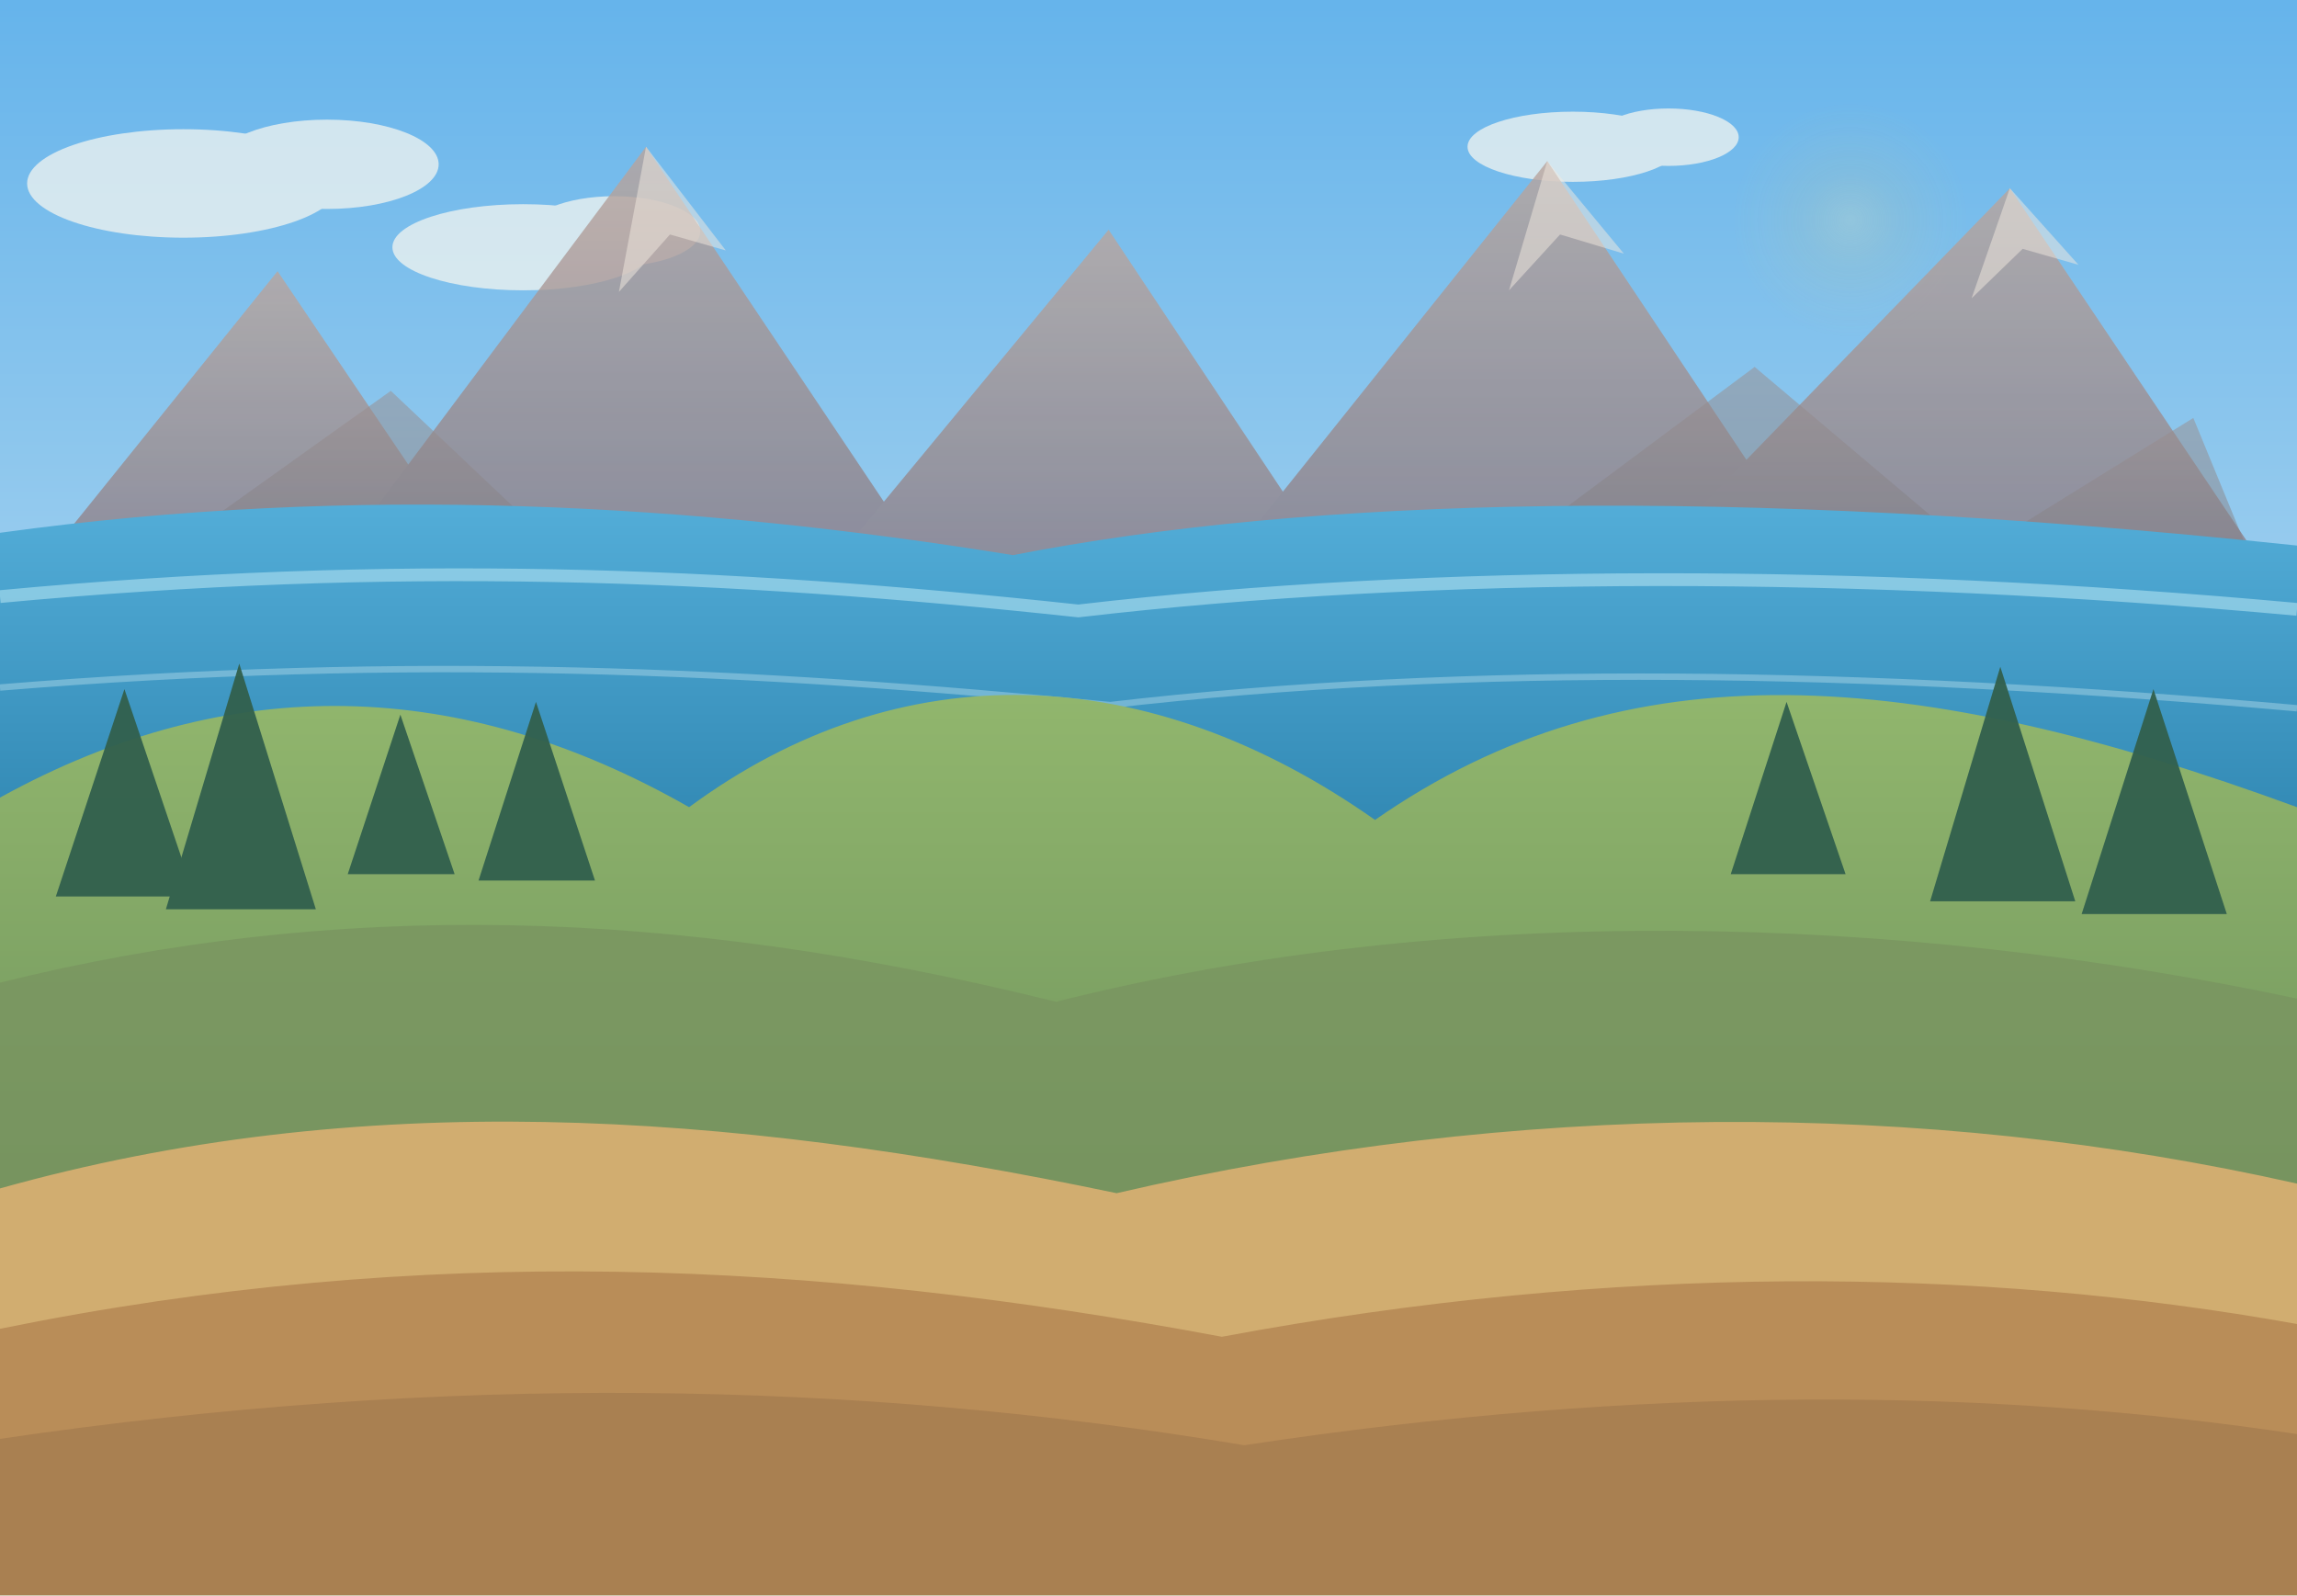
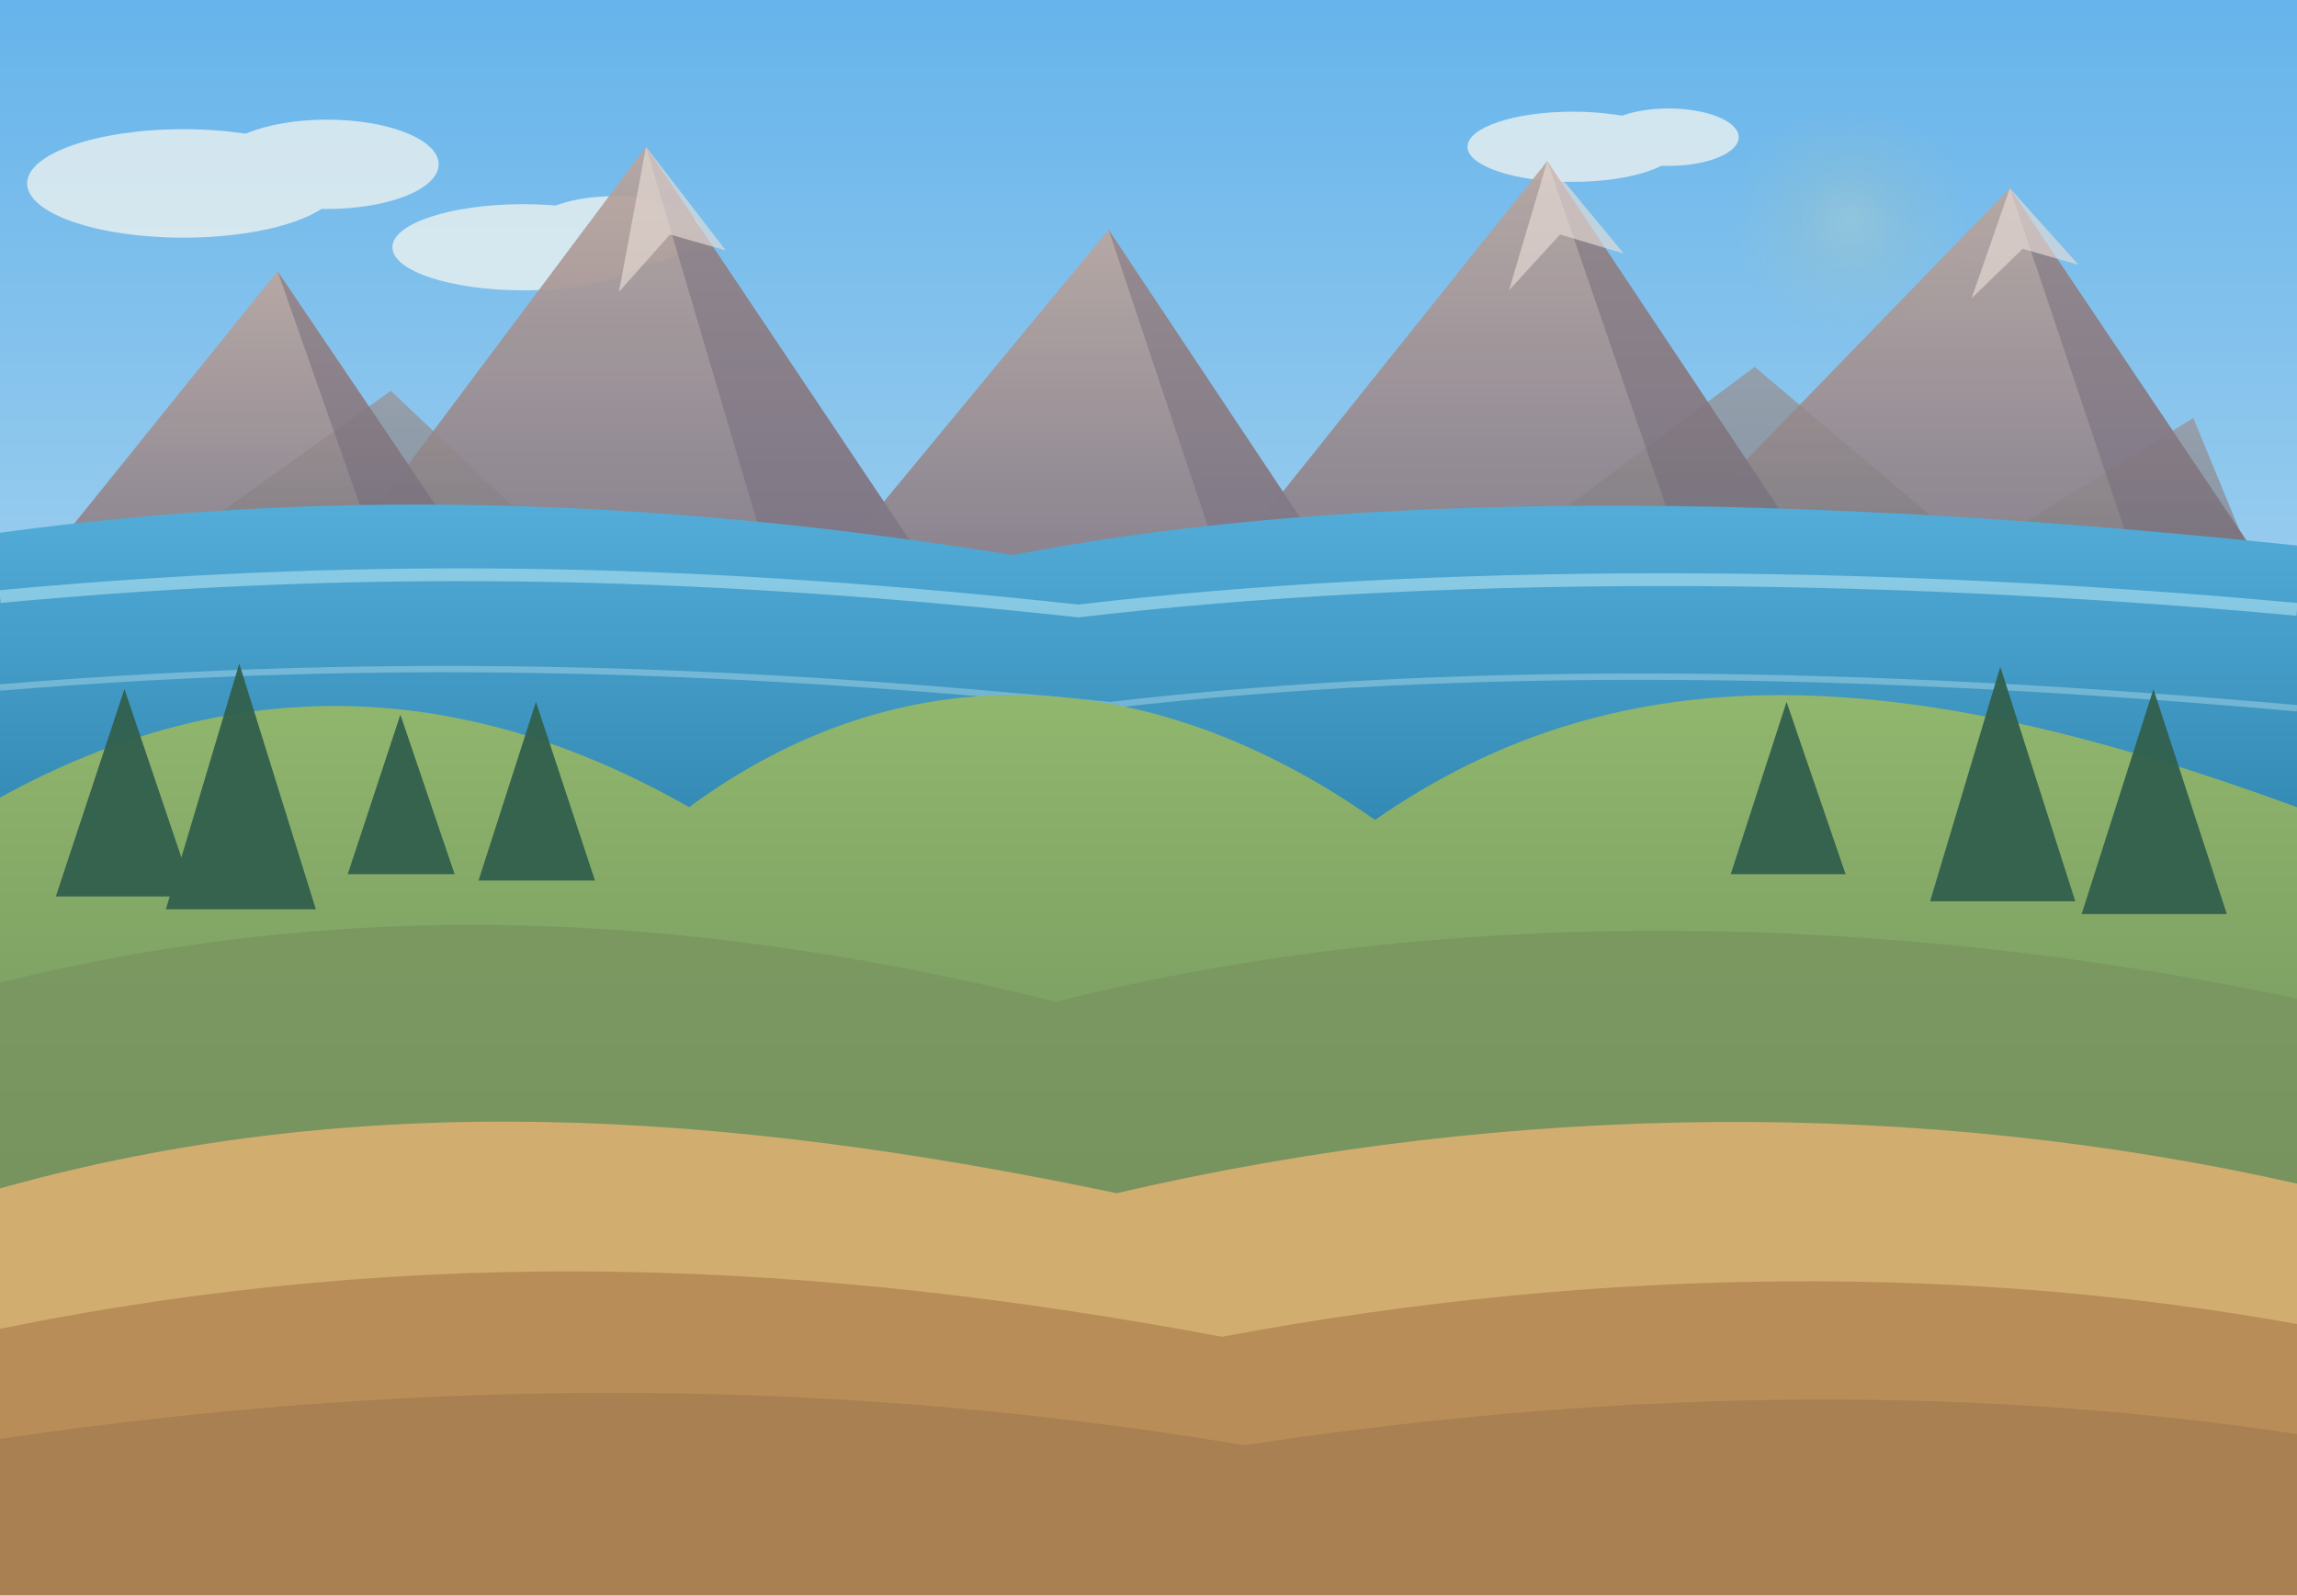
<svg xmlns="http://www.w3.org/2000/svg" viewBox="0 0 1440 1000">
  <defs>
    <linearGradient id="sky" x1="0" y1="0" x2="0" y2="1">
      <stop stop-color="#66b4eb" />
      <stop offset=".48" stop-color="#a9d4ef" />
      <stop offset="1" stop-color="#e7edf0" />
    </linearGradient>
    <linearGradient id="mountainFar" x1="0" y1="0" x2="0" y2="1">
      <stop stop-color="#baa69e" />
      <stop offset="1" stop-color="#817784" />
    </linearGradient>
    <linearGradient id="mountainNear" x1="0" y1="0" x2="0" y2="1">
      <stop stop-color="#9b8d8d" />
      <stop offset="1" stop-color="#69727b" />
    </linearGradient>
    <linearGradient id="water" x1="0" y1="0" x2="0" y2="1">
      <stop stop-color="#53add8" />
      <stop offset="1" stop-color="#277da8" />
    </linearGradient>
    <linearGradient id="grass" x1="0" y1="0" x2="0" y2="1">
      <stop stop-color="#91b66d" />
      <stop offset="1" stop-color="#587c52" />
    </linearGradient>
    <radialGradient id="sunGlow" cx="50%" cy="50%" r="50%">
      <stop offset="0" stop-color="#ffeaa0" stop-opacity=".78" />
      <stop offset=".42" stop-color="#f5cf64" stop-opacity=".34" />
      <stop offset="1" stop-color="#f5cf64" stop-opacity="0" />
    </radialGradient>
  </defs>
  <rect width="1440" height="1000" fill="url(#sky)" />
  <circle cx="1160" cy="138" r="74" fill="url(#sunGlow)" opacity=".24" />
  <g fill="#fffaf0" opacity=".68">
    <ellipse cx="115" cy="115" rx="98" ry="34" />
    <ellipse cx="205" cy="103" rx="70" ry="28" />
    <ellipse cx="328" cy="155" rx="82" ry="27" />
    <ellipse cx="385" cy="145" rx="54" ry="22" />
    <ellipse cx="986" cy="92" rx="66" ry="22" />
    <ellipse cx="1046" cy="86" rx="44" ry="18" />
  </g>
-   <g fill="url(#mountainFar)" opacity=".8">
+   <g fill="url(#mountainFar)" opacity=".92">
    <path d="M0 386 174 170 320 386Z" />
    <path d="M185 386 405 92 602 386Z" />
    <path d="M495 386 695 144 856 386Z" />
    <path d="M742 386 970 101 1160 386Z" />
    <path d="M1000 386 1260 118 1440 386Z" />
  </g>
-   <g fill="url(#mountainNear)" opacity=".5">
+   <g fill="url(#mountainNear)" opacity=".68">
    <path d="M0 420 245 245 430 420Z" />
    <path d="M845 420 1100 230 1325 420Z" />
    <path d="M1120 420 1375 262 1440 420Z" />
  </g>
-   <g fill="#f2e9df" opacity=".5">
+   <g opacity=".48">
+     <path d="M174 170 250 386 320 386Z" fill="#6f6777" />
+     <path d="M405 92 492 386 602 386Z" fill="#70687a" />
+     <path d="M695 144 776 386 856 386Z" fill="#726b79" />
+     <path d="M970 101 1068 386 1160 386Z" fill="#6e6675" />
+     <path d="M1260 118 1350 386 1440 386Z" fill="#71697a" />
+   </g>
+   <g fill="#eadfd8" opacity=".62">
    <path d="M405 92 455 157 420 147 388 183Z" />
    <path d="M970 101 1018 159 978 147 946 182Z" />
    <path d="M1260 118 1303 166 1268 156 1236 187Z" />
  </g>
  <path d="M0 334 C225 303 437 316 635 348 C820 312 1080 304 1440 342 V585 H0Z" fill="url(#water)" />
  <path d="M0 374 C246 351 454 359 676 383 C898 357 1167 357 1440 382" fill="none" stroke="#b9e7f4" stroke-width="8" opacity=".55" />
  <path d="M0 431 C255 410 472 420 696 442 C920 416 1170 420 1440 444" fill="none" stroke="#d5eff5" stroke-width="4" opacity=".34" />
  <path d="M0 500 C145 420 290 425 432 506 C565 408 720 414 862 514 C1020 404 1200 418 1440 506 V1000 H0Z" fill="url(#grass)" />
  <path d="M0 616 C210 564 420 568 662 628 C912 565 1190 573 1440 626 V1000 H0Z" fill="#78935f" opacity=".72" />
  <g fill="#315f4d" opacity=".95">
    <path d="M35 562 78 432l44 130Z" />
    <path d="M104 570 150 416l48 154Z" />
    <path d="M218 548 251 448l34 100Z" />
    <path d="M300 552 336 440l37 112Z" />
    <path d="M1085 548 1120 440l37 108Z" />
    <path d="M1210 565 1254 418l47 147Z" />
    <path d="M1305 573 1350 432l46 141Z" />
  </g>
  <path d="M0 745 C225 682 452 696 700 748 C950 690 1205 689 1440 742 V1000 H0Z" fill="#d1ad70" />
  <path d="M0 833 C265 779 510 790 766 838 C1012 792 1240 794 1440 830 V1000 H0Z" fill="#b98d58" />
  <path d="M0 902 C278 861 536 865 780 906 C1030 868 1248 870 1440 899 V1000 H0Z" fill="#9d744b" opacity=".55" />
</svg>
